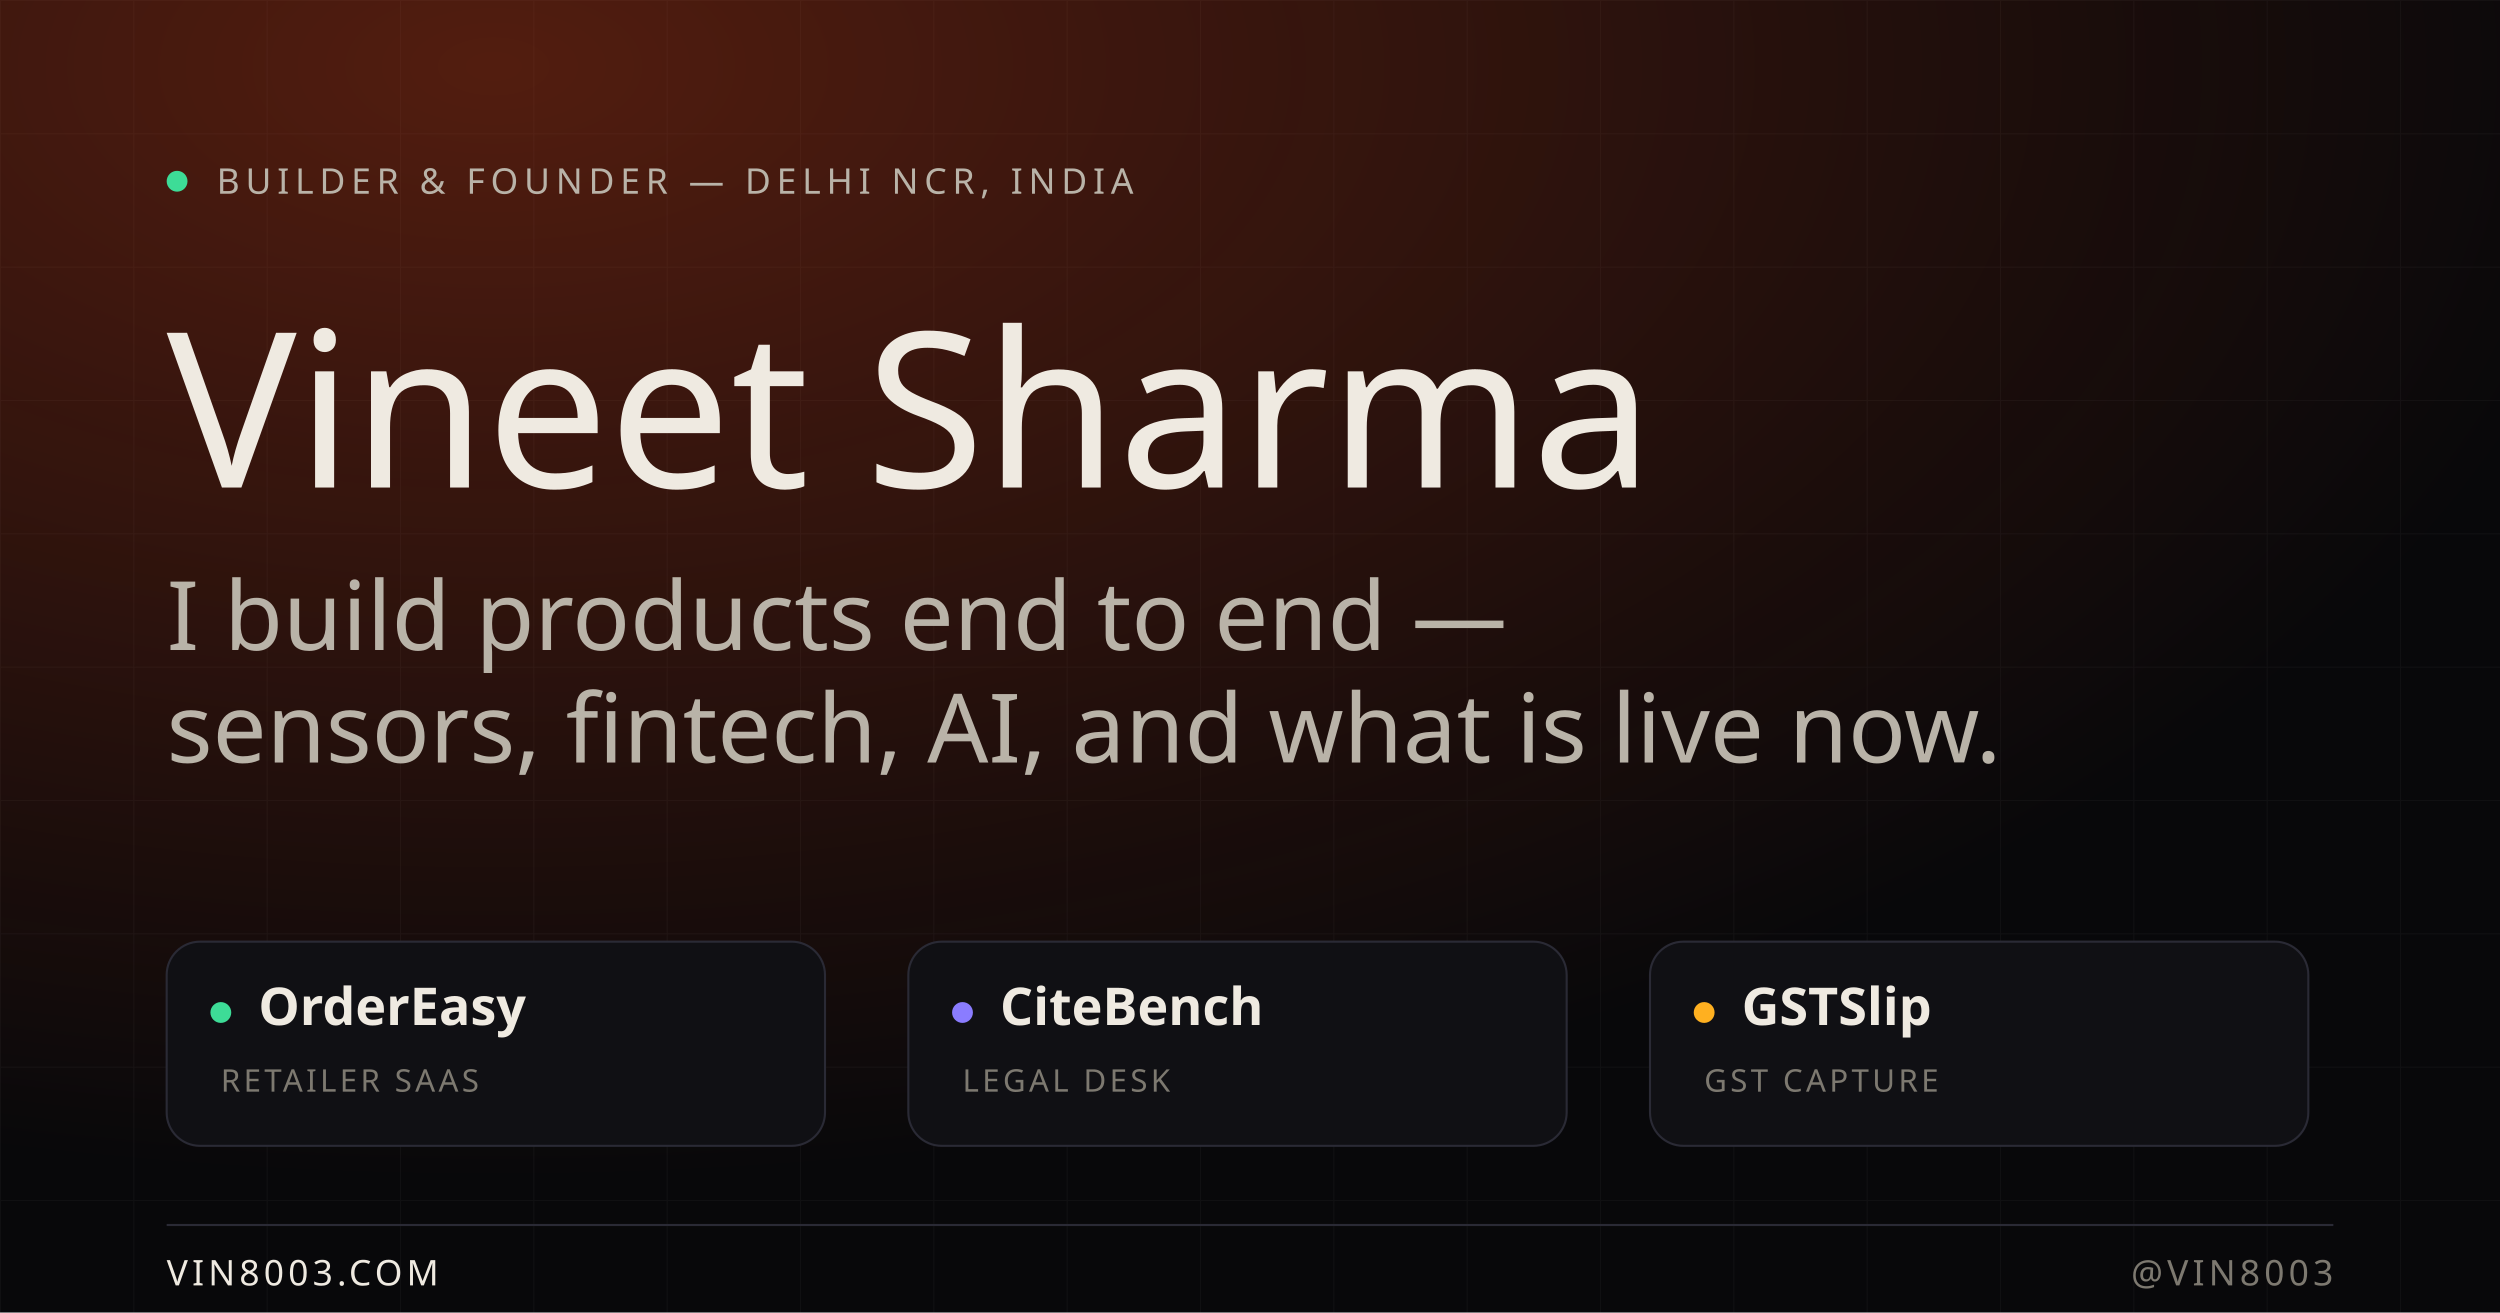
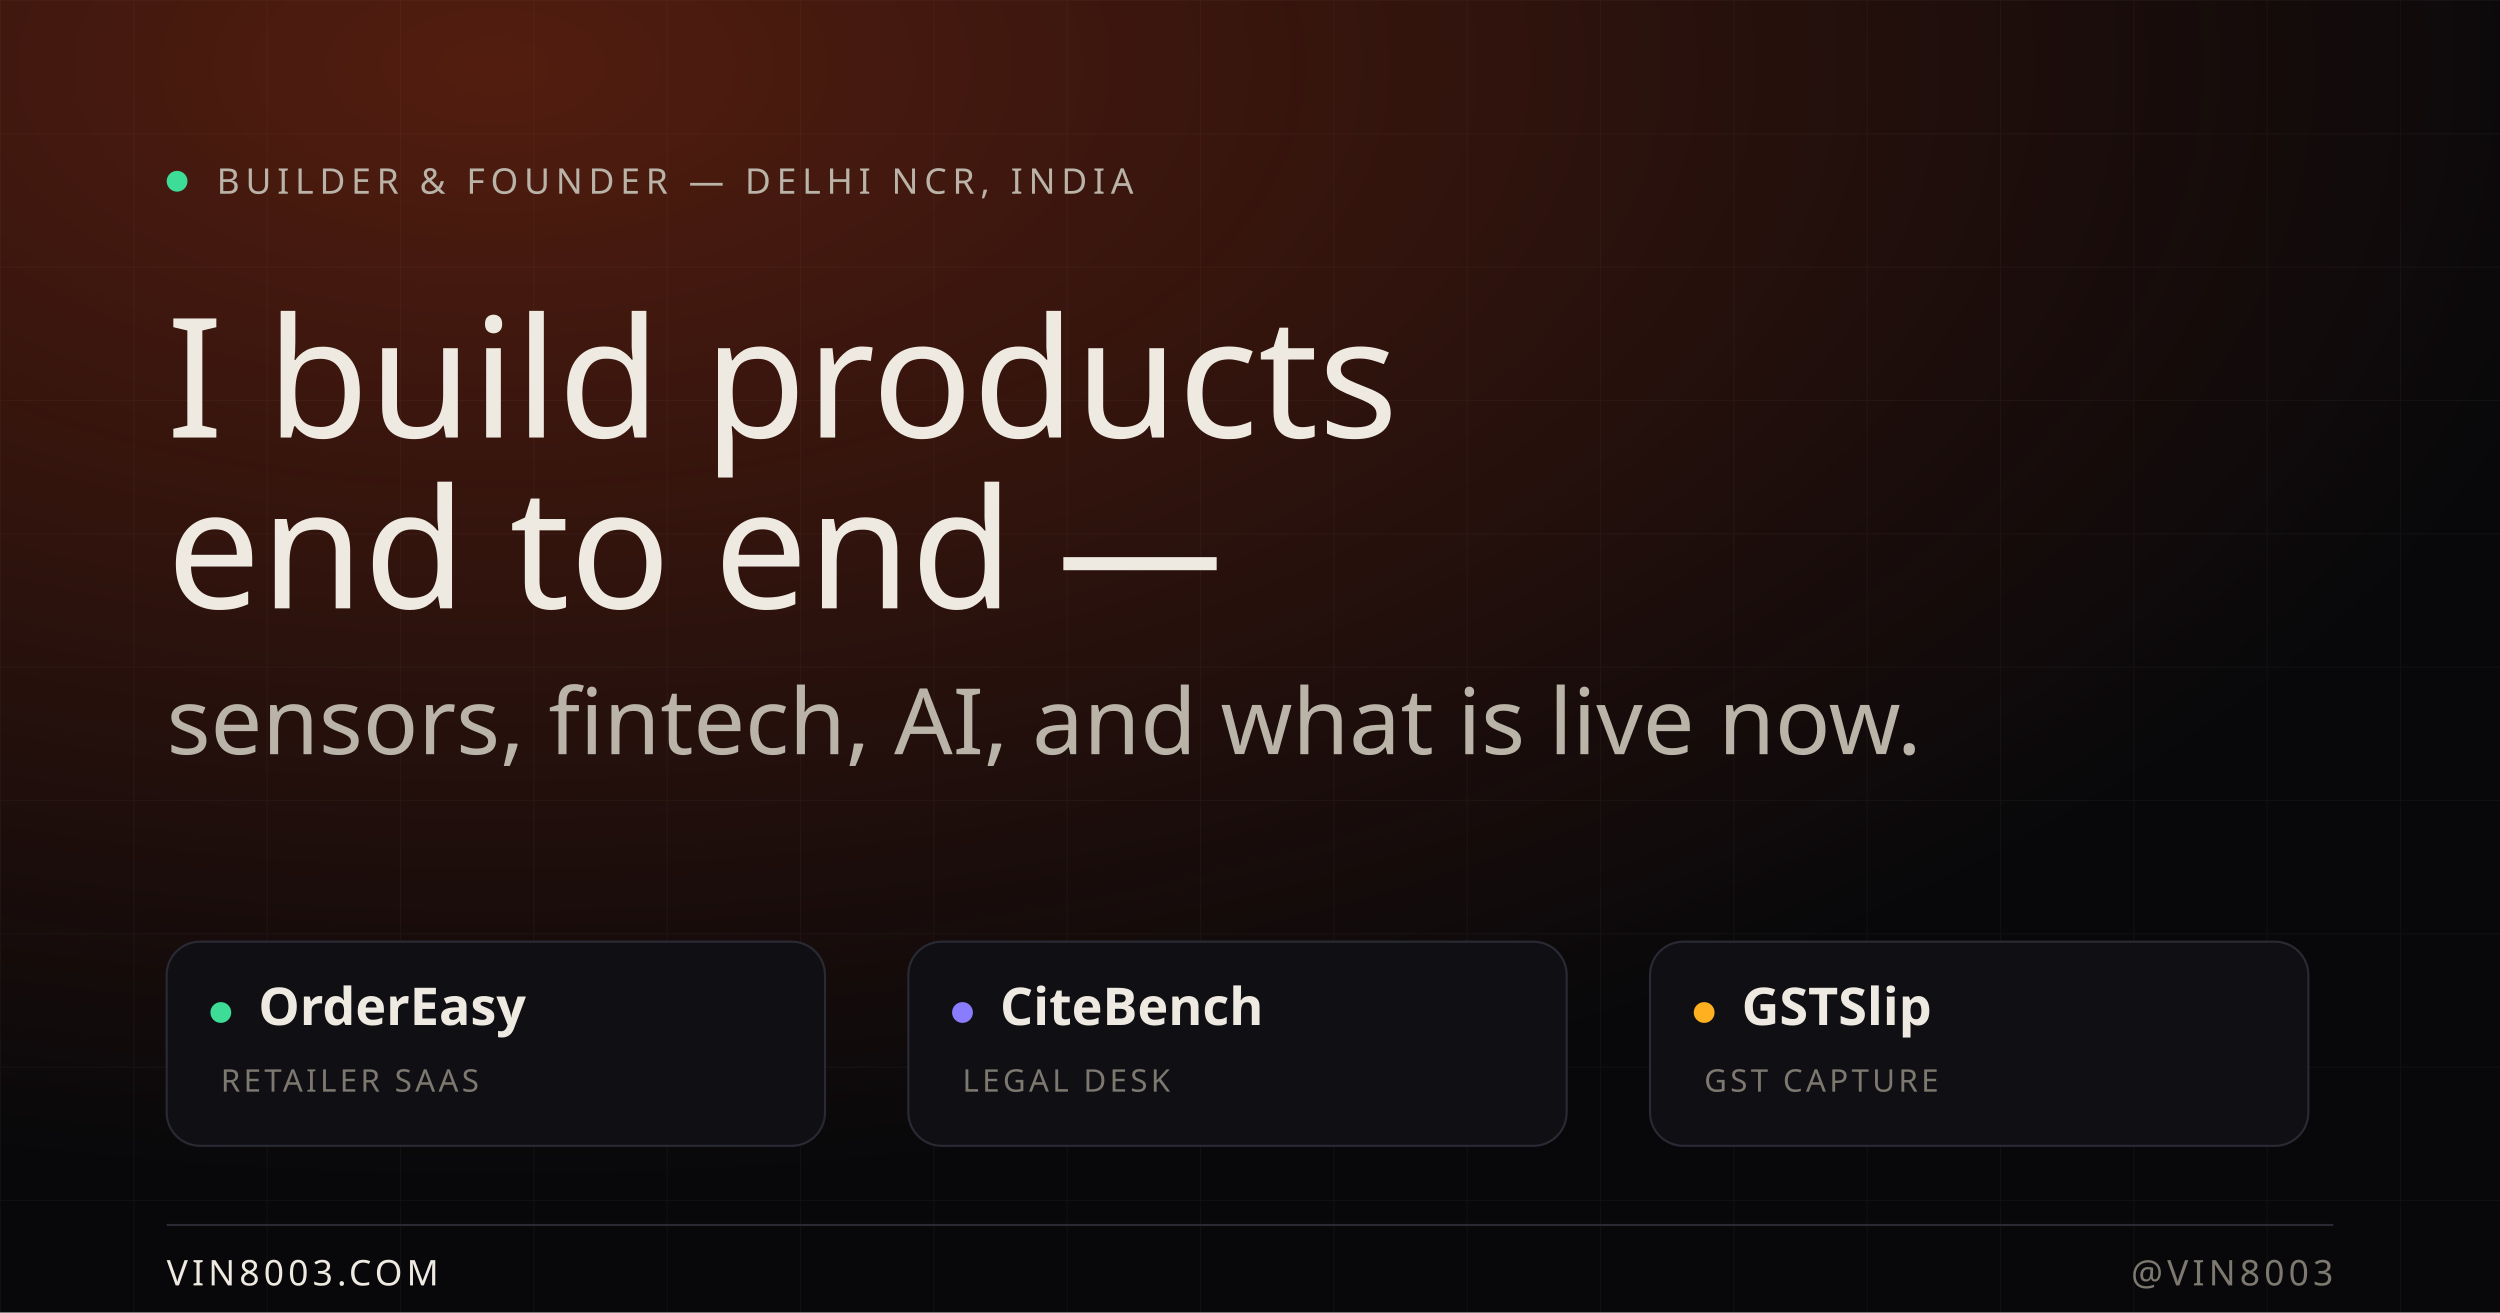
<svg xmlns="http://www.w3.org/2000/svg" width="1200" height="630" viewBox="0 0 1200 630">
  <defs>
    <radialGradient id="glow" cx="0.2" cy="0.05" r="0.85">
      <stop offset="0%" stop-color="#FF4D1C" stop-opacity="0.30" />
      <stop offset="100%" stop-color="#FF4D1C" stop-opacity="0" />
    </radialGradient>
    <pattern id="grid" width="64" height="64" patternUnits="userSpaceOnUse">
      <path d="M64 0H0V64" fill="none" stroke="#FFFFFF" stroke-opacity="0.035" stroke-width="1" />
    </pattern>
  </defs>
  <rect width="1200" height="630" fill="#08080A" />
  <rect width="1200" height="630" fill="url(#grid)" />
  <rect width="1200" height="630" fill="url(#glow)" />
  <g transform="translate(80, 92)">
    <circle cx="5" cy="-5" r="5" fill="#3DDC97" />
    <text x="24" y="1" font-family="JetBrains Mono" font-size="17" letter-spacing="2.8" fill="#B9B3A8">BUILDER &amp; FOUNDER — DELHI NCR, INDIA</text>
  </g>
-   <text x="80" y="234" font-family="Fraunces" font-size="104" fill="#EFEAE1">Vineet Sharma</text>
-   <text x="80" y="312" font-family="Fraunces" font-size="46" fill="#B9B3A8">I build products end to end —</text>
-   <text x="80" y="366" font-family="Fraunces" font-size="46" fill="#B9B3A8">sensors, fintech, AI, and what is live now.</text>
+   <text x="80" y="210" font-family="Fraunces" font-size="80" fill="#EFEAE1">I build products</text>
+   <text x="80" y="292" font-family="Fraunces" font-size="80" fill="#EFEAE1">end to end —</text>
+   <text x="80" y="362" font-family="Fraunces" font-size="44" fill="#B9B3A8">sensors, fintech, AI, and what is live now.</text>
  <g transform="translate(80, 452)">
    <rect width="316" height="98" rx="16" fill="#101014" stroke="#2A2A35" />
    <circle cx="26" cy="34" r="5" fill="#3DDC97" />
    <text x="44" y="40" font-family="Instrument Sans" font-size="25" font-weight="600" fill="#EFEAE1">OrderEasy</text>
    <text x="26" y="72" font-family="JetBrains Mono" font-size="15" letter-spacing="1.6" fill="#7D7970">RETAILER SAAS</text>
  </g>
  <g transform="translate(436, 452)">
    <rect width="316" height="98" rx="16" fill="#101014" stroke="#2A2A35" />
    <circle cx="26" cy="34" r="5" fill="#8A7CFF" />
    <text x="44" y="40" font-family="Instrument Sans" font-size="25" font-weight="600" fill="#EFEAE1">CiteBench</text>
    <text x="26" y="72" font-family="JetBrains Mono" font-size="15" letter-spacing="1.6" fill="#7D7970">LEGAL DESK</text>
  </g>
  <g transform="translate(792, 452)">
    <rect width="316" height="98" rx="16" fill="#101014" stroke="#2A2A35" />
    <circle cx="26" cy="34" r="5" fill="#FFB020" />
    <text x="44" y="40" font-family="Instrument Sans" font-size="25" font-weight="600" fill="#EFEAE1">GSTSlip</text>
    <text x="26" y="72" font-family="JetBrains Mono" font-size="15" letter-spacing="1.6" fill="#7D7970">GST CAPTURE</text>
  </g>
  <line x1="80" y1="588" x2="1120" y2="588" stroke="#2A2A35" />
  <text x="80" y="617" font-family="JetBrains Mono" font-size="17" letter-spacing="2" fill="#EFEAE1">VIN8003.COM</text>
  <text x="1120" y="617" text-anchor="end" font-family="JetBrains Mono" font-size="17" letter-spacing="2" fill="#7D7970">@VIN8003</text>
</svg>
